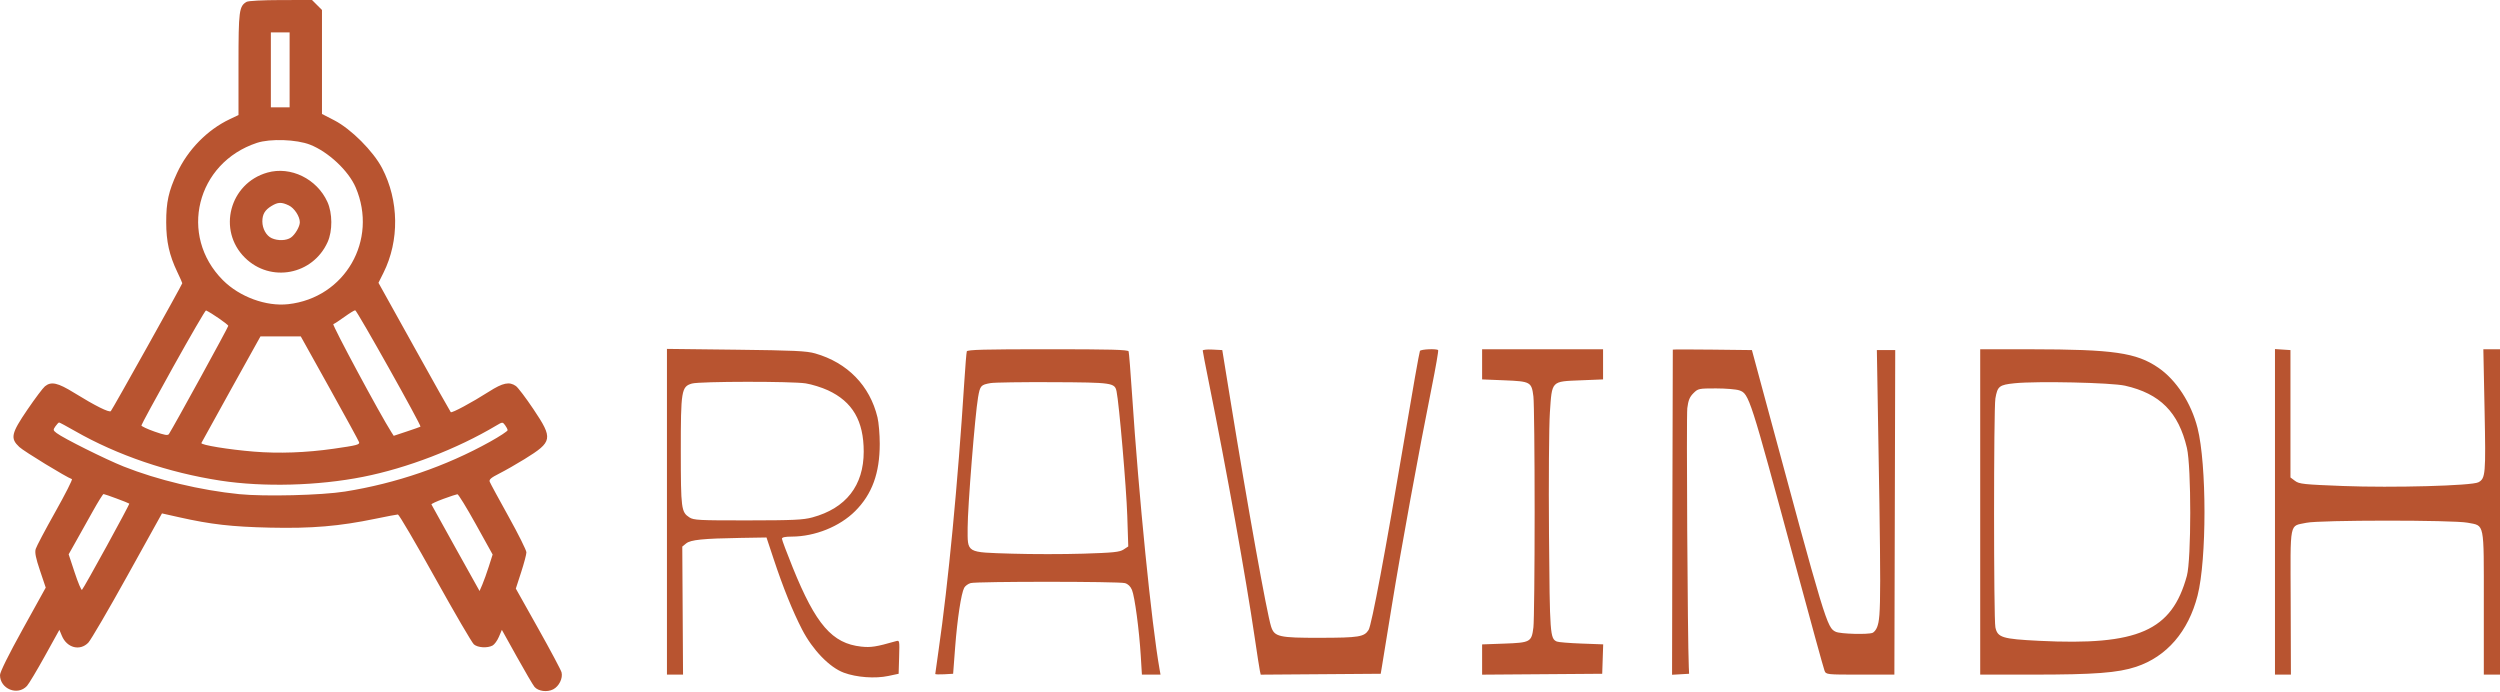
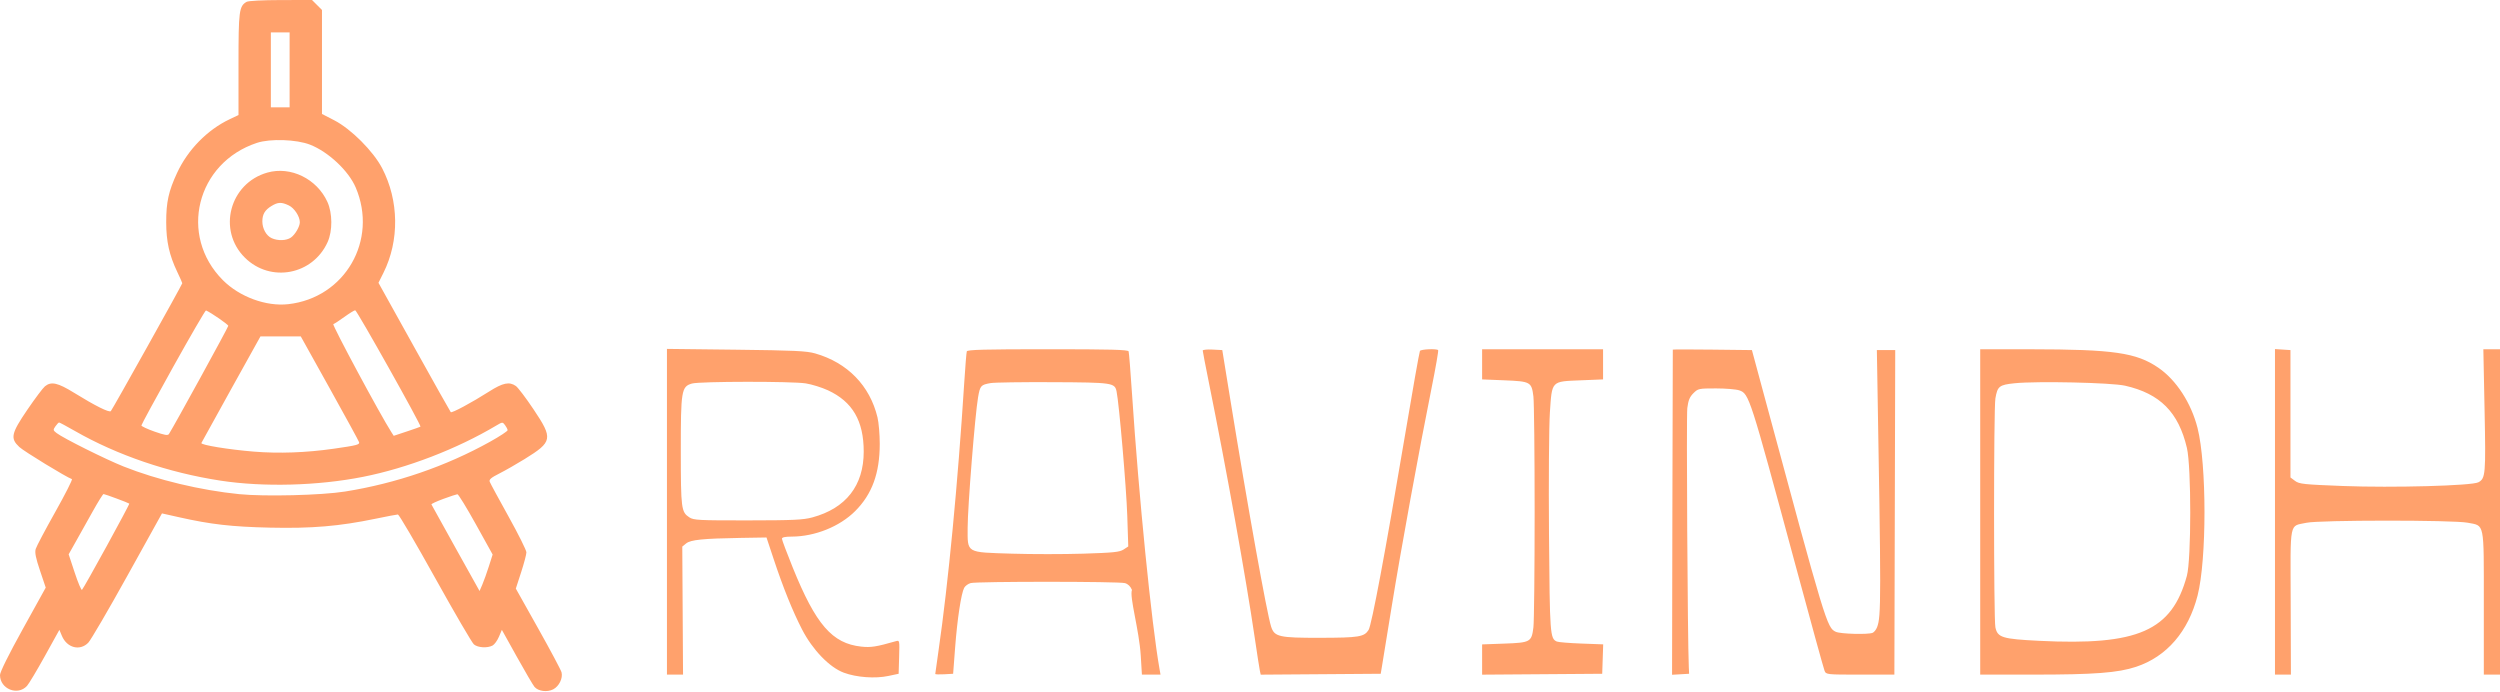
<svg xmlns="http://www.w3.org/2000/svg" version="1.1" width="100%" viewBox="0 0 1467.5 405.66" xml:space="preserve">
-   <path fill="#B85430" fill-rule="evenodd" d="m 144.75,1.08 c -4.406,2.567 -4.75,5.217 -4.75,36.634 v 29.814 l -5.217,2.477 c -13.114,6.226 -24.534,17.889 -30.84,31.495 -5.003,10.794 -6.401,17.153 -6.38,29 0.02,11.241 1.814,19.314 6.452,29.03 1.642,3.441 2.985,6.463 2.985,6.716 0,0.708 -41.023,74.141 -41.944,75.081 -0.965,0.985 -9.194,-3.121 -21.556,-10.756 -9.627,-5.946 -13.443,-6.792 -17.126,-3.799 -1.169,0.951 -5.781,7.088 -10.25,13.639 -9.588,14.058 -10.209,16.902 -4.792,21.971 2.729,2.554 27.678,17.788 30.878,18.855 0.499,0.166 -3.896,8.843 -9.766,19.282 -5.871,10.44 -11.041,20.221 -11.491,21.737 -0.611,2.062 0.028,5.263 2.538,12.716 l 3.354,9.96 -13.423,24.245 C 5.084,384.238 0,394.492 0,396.246 c 0,8.173 10.331,12.353 15.826,6.403 1.092,-1.182 5.82,-9.075 10.507,-17.54 l 8.523,-15.39 1.466,3.51 c 2.962,7.089 10.598,9.07 15.505,4.021 1.47,-1.513 11.803,-19.206 22.961,-39.318 l 20.289,-36.568 10.153,2.282 c 18.623,4.186 30.72,5.566 53.27,6.079 24.443,0.555 40.713,-0.82 61.978,-5.237 6.587,-1.368 12.485,-2.488 13.104,-2.488 0.62,0 10.447,16.763 21.837,37.25 11.39,20.487 21.63,38.037 22.756,39 2.293,1.961 7.915,2.307 10.963,0.676 1.104,-0.591 2.784,-2.903 3.733,-5.138 l 1.726,-4.065 8.838,15.889 c 4.862,8.738 9.514,16.667 10.339,17.618 2.218,2.559 7.44,3.228 10.964,1.406 3.432,-1.775 5.759,-6.519 4.893,-9.972 -0.328,-1.306 -6.502,-12.902 -13.72,-25.769 l -13.123,-23.395 3.106,-9.551 c 1.708,-5.254 3.106,-10.528 3.106,-11.722 0,-1.194 -4.699,-10.621 -10.442,-20.949 -5.743,-10.328 -10.731,-19.54 -11.085,-20.471 -0.502,-1.321 0.732,-2.386 5.627,-4.857 3.448,-1.741 10.124,-5.552 14.835,-8.469 16.51,-10.223 16.815,-11.942 5.199,-29.28 -4.436,-6.622 -9.081,-12.751 -10.322,-13.62 -3.834,-2.686 -7.606,-1.903 -15.712,3.257 -10.224,6.509 -21.844,12.752 -22.505,12.091 -0.295,-0.296 -9.964,-17.501 -21.486,-38.234 L 222.16,166 l 2.922,-5.848 c 9.436,-18.882 9.134,-42.456 -0.786,-61.452 -5.201,-9.961 -18.22,-22.988 -28.046,-28.064 l -7.25,-3.745 v -30.522 -30.523 l -2.923,-2.923 L 183.154,-3.796217e-6 164.827,0.03 c -10.579,0.018 -19.067,0.462 -20.077,1.05 M 159,41 v 22 h 5.5 5.5 v -22 -22 h -5.5 -5.5 v 22 m -8.202,42.868 c -35.513,11.745 -46.083,54.392 -19.973,80.583 9.791,9.822 25.409,15.554 38.407,14.097 33.291,-3.734 52.821,-37.588 39.543,-68.548 -4.184,-9.756 -16.008,-20.842 -26.731,-25.062 -7.948,-3.129 -23.419,-3.658 -31.246,-1.07 m 6.153,17.435 c -22.209,6.279 -29.481,33.915 -13.155,49.996 15.049,14.823 39.852,10.097 48.535,-9.248 2.929,-6.526 2.862,-16.935 -0.152,-23.551 -6.173,-13.551 -21.559,-21.062 -35.228,-17.197 m 2.363,19.647 c -3.829,2.335 -5.314,4.86 -5.314,9.034 0,4.237 2.308,8.38 5.472,9.821 3.634,1.656 8.657,1.493 11.311,-0.366 2.479,-1.736 5.217,-6.453 5.217,-8.988 0,-3.402 -3.237,-8.335 -6.478,-9.874 -4.338,-2.058 -6.341,-1.985 -10.208,0.373 m -57.668,94.434 C 91.391,233.782 83,249.24 83,249.733 c 0,0.494 3.455,2.116 7.677,3.604 5.991,2.112 7.857,2.427 8.491,1.435 3.067,-4.799 34.832,-62.703 34.832,-63.495 0,-0.773 -9.867,-7.609 -13.078,-9.062 -0.346,-0.156 -9.02,14.77 -19.276,33.169 m 100.505,-29.349 c -2.941,2.125 -5.859,4.034 -6.483,4.242 -0.895,0.299 27.609,53.347 34.058,63.385 l 1.389,2.162 7.692,-2.554 c 4.231,-1.404 7.84,-2.674 8.02,-2.822 0.674,-0.554 -37.37,-68.377 -38.327,-68.328 -0.55,0.028 -3.407,1.79 -6.349,3.915 m -66.46,42.367 c -9.455,17.006 -17.324,31.247 -17.487,31.647 -0.466,1.145 15.999,3.845 30.796,5.051 14.771,1.203 30.737,0.62 47,-1.715 13.432,-1.928 15.165,-2.373 14.8,-3.795 -0.165,-0.642 -7.936,-14.879 -17.27,-31.638 l -16.969,-30.471 h -11.84 -11.839 l -17.191,30.921 M 391.5,300.401 V 396 h 4.722 4.722 l -0.222,-37.58 -0.222,-37.58 2.256,-1.835 c 2.656,-2.161 9.785,-2.886 31.96,-3.253 l 15.217,-0.252 4.149,12.5 c 5.634,16.977 11.182,30.735 16.734,41.5 6.185,11.993 16.099,22.249 24.526,25.375 7.457,2.765 18.402,3.563 26.158,1.906 l 6,-1.281 0.288,-9.877 c 0.287,-9.871 0.286,-9.876 -2,-9.221 -11.485,3.287 -14.574,3.77 -20.231,3.16 -17.048,-1.836 -26.665,-12.929 -40.2,-46.369 -3.493,-8.631 -6.353,-16.255 -6.354,-16.943 -0.002,-0.854 1.82,-1.255 5.747,-1.265 13.606,-0.035 28.151,-5.886 37.25,-14.985 9.92,-9.92 14.412,-22.233 14.412,-39.5 0,-5.5 -0.595,-12.475 -1.323,-15.5 -4.484,-18.631 -17.641,-32.13 -36.589,-37.54 -5.073,-1.448 -12.255,-1.786 -46.5,-2.186 l -40.5,-0.473 v 95.6 M 567.515,206.25 c -0.232,0.688 -0.907,8.9 -1.499,18.25 -3.725,58.849 -9.44,118.443 -15.084,157.305 -1.062,7.318 -1.932,13.529 -1.932,13.802 0,0.274 2.36,0.362 5.244,0.195 l 5.245,-0.302 1.177,-15.5 c 1.264,-16.628 3.546,-31.658 5.306,-34.947 0.597,-1.116 2.31,-2.372 3.807,-2.791 3.602,-1.009 86.915,-0.987 90.537,0.024 1.841,0.513 3.279,1.898 4.153,4 1.623,3.898 4.239,23.493 5.158,38.629 L 670.301,396 h 5.461 5.461 l -0.575,-3.25 C 675.957,366.231 668.476,291.453 664.516,231.5 663.644,218.3 662.735,206.938 662.497,206.25 662.158,205.274 651.752,205 615,205 c -36.758,0 -47.155,0.274 -47.485,1.25 M 706,205.781 c 0,0.484 1.583,8.719 3.518,18.3 10.511,52.036 21.804,114.843 26.958,149.919 1.414,9.625 2.796,18.518 3.07,19.763 l 0.499,2.263 35.218,-0.263 35.218,-0.263 0.753,-4.5 c 0.414,-2.475 3.013,-18.45 5.777,-35.5 5.344,-32.975 16.098,-91.871 23.321,-127.729 2.408,-11.95 4.143,-21.963 3.856,-22.25 -0.945,-0.944 -10.057,-0.542 -10.684,0.472 -0.337,0.546 -4.417,23.608 -9.066,51.25 -11.146,66.269 -19.285,109.718 -21.085,112.552 -2.572,4.049 -5.677,4.552 -28.353,4.597 -24.289,0.047 -26.943,-0.561 -28.874,-6.625 -2.498,-7.839 -13.644,-69.894 -23.937,-133.267 l -4.71,-29 -5.74,-0.3 c -3.156,-0.165 -5.739,0.096 -5.739,0.581 m 164,8.075 v 8.857 l 13.102,0.531 c 15.332,0.622 15.944,0.963 17.009,9.487 0.396,3.173 0.72,33.669 0.72,67.769 0,34.1 -0.324,64.596 -0.72,67.769 -1.073,8.595 -1.749,8.972 -17.058,9.525 L 870,378.265 v 8.881 8.88 l 35.25,-0.263 35.25,-0.263 0.287,-8.631 0.287,-8.63 -12.787,-0.472 c -7.033,-0.259 -13.514,-0.787 -14.402,-1.174 -4.003,-1.743 -4.168,-3.992 -4.624,-63.093 -0.243,-31.35 -0.01,-63.455 0.521,-71.344 1.264,-18.852 0.643,-18.203 18.108,-18.912 L 941,222.713 V 213.856 205 H 905.5 870 v 8.856 m 111.935,-8.624 c -0.035,0.147 -0.148,43.15 -0.25,95.562 l -0.185,95.293 5,-0.293 5,-0.294 -0.175,-4 c -0.71,-16.182 -1.469,-147.224 -0.881,-151.92 0.574,-4.575 1.386,-6.563 3.572,-8.75 2.745,-2.745 3.144,-2.83 13.258,-2.83 5.735,0 11.897,0.512 13.693,1.138 5.75,2.005 6.214,3.445 32.506,100.862 9.128,33.825 17.022,62.513 17.541,63.75 0.933,2.227 1.148,2.25 20.965,2.25 H 1112 l 0.226,-86 c 0.125,-47.3 0.237,-90.163 0.25,-95.25 l 0.024,-9.25 h -5.393 -5.393 l 0.156,9 c 2.401,138.31 2.4,147.346 -0.027,153.678 -0.564,1.473 -1.76,2.96 -2.658,3.305 -2.842,1.09 -18.802,0.649 -21.534,-0.596 -5.247,-2.391 -5.841,-4.355 -42.937,-141.887 l -6.338,-23.5 -23.188,-0.268 c -12.754,-0.148 -23.217,-0.148 -23.253,0 M 1162.381,300.5 V 396 l 31.06,-10e-4 c 36.025,-0.001 49.739,-1.042 60.444,-4.587 17.958,-5.948 30.69,-20.701 36.091,-41.818 5.415,-21.173 5.404,-76.913 -0.019,-98.346 -3.716,-14.683 -12.461,-28.152 -22.957,-35.36 -12.937,-8.884 -26.363,-10.828 -75.059,-10.865 L 1162.381,205 v 95.5 m 173.031,-0.046 V 396 h 4.677 4.677 l -0.133,-42.575 c -0.152,-48.577 -0.994,-44.335 9.249,-46.556 7.598,-1.647 86.097,-1.678 94.618,-0.037 10.1,1.946 9.5,-1.041 9.5,47.279 V 396 h 4.75 4.75 V 300.5 205 h -4.888 -4.888 l 0.72,35.75 c 0.759,37.723 0.554,40.11 -3.638,42.354 -3.793,2.03 -50.234,3.303 -79.462,2.178 -23.093,-0.888 -25.712,-1.167 -28.153,-2.996 L 1344.5,280.27 V 242.885 205.5 l -4.544,-0.296 -4.544,-0.297 v 95.547 M 406.179,225.137 c -6.191,1.784 -6.573,4.11 -6.546,39.863 0.024,33.731 0.264,35.577 5.03,38.698 2.507,1.642 5.56,1.799 34.295,1.772 26.76,-0.025 32.512,-0.293 37.937,-1.766 19.703,-5.351 30.105,-18.688 30.105,-38.599 0,-18.07 -6.554,-29.307 -21,-36.004 -3.575,-1.657 -9.425,-3.479 -13,-4.049 -8.079,-1.289 -62.293,-1.219 -66.821,0.085 M 581.5,224.869 c -5.777,1.012 -6.18,1.469 -7.38,8.376 -1.778,10.233 -6.104,64.364 -6.113,76.482 -0.01,15.142 -1.235,14.425 26.086,15.276 11.499,0.358 30.315,0.358 41.814,0 17.698,-0.551 21.327,-0.927 23.645,-2.445 l 2.739,-1.795 -0.588,-18.131 c -0.527,-16.292 -4.805,-65.936 -6.28,-72.89 -1.07,-5.042 -2.365,-5.229 -37.423,-5.408 -17.875,-0.091 -34.3,0.15 -36.5,0.535 m 601.064,0.103 c -9.022,0.928 -10.043,1.735 -11.273,8.913 -1.034,6.035 -1.031,129.484 0,134.363 1.27,5.986 4.007,6.831 25.629,7.911 58.174,2.906 77.966,-5.797 86.779,-38.159 2.623,-9.632 2.641,-63.907 0.025,-75.043 -4.931,-20.988 -15.787,-31.915 -36.316,-36.556 -8.023,-1.814 -51.743,-2.778 -64.848,-1.429 M 32.546,250.238 c -1.463,2.088 -1.417,2.353 0.693,3.976 3.931,3.022 28.854,15.459 39.312,19.616 19.915,7.916 45.222,13.972 67.868,16.239 14.891,1.492 48.299,0.668 62.081,-1.53 30.015,-4.787 59.22,-14.814 85.125,-29.226 5.706,-3.175 10.361,-6.232 10.343,-6.793 -0.017,-0.561 -0.694,-1.895 -1.503,-2.965 -1.45,-1.918 -1.522,-1.914 -5.218,0.285 -23.05,13.714 -52.203,24.93 -78.166,30.073 -26.439,5.236 -58.332,6.088 -83.581,2.233 C 98.966,277.483 68.825,267.206 43.975,252.985 39.183,250.243 35.004,248 34.688,248 c -0.316,0 -1.28,1.007 -2.142,2.238 m 21.852,50.012 c -3.144,5.638 -7.601,13.599 -9.905,17.692 l -4.19,7.443 3.565,10.791 c 1.961,5.935 3.879,10.461 4.261,10.057 1.337,-1.408 28.147,-50.29 27.761,-50.613 C 75.285,295.113 61.542,290 60.785,290 c -0.37,0 -3.244,4.612 -6.387,10.25 m 205.854,-7.408 c -3.986,1.462 -7.136,2.93 -7,3.262 0.137,0.332 6.548,11.902 14.248,25.711 l 14,25.108 1.64,-3.799 c 0.902,-2.09 2.629,-6.91 3.838,-10.712 l 2.199,-6.912 -9.839,-17.733 c -5.411,-9.754 -10.288,-17.7 -10.838,-17.658 -0.55,0.041 -4.261,1.271 -8.248,2.733" />
+   <path fill="#FFA16C" fill-rule="evenodd" d="m 144.75,1.08 c -4.406,2.567 -4.75,5.217 -4.75,36.634 v 29.814 l -5.217,2.477 c -13.114,6.226 -24.534,17.889 -30.84,31.495 -5.003,10.794 -6.401,17.153 -6.38,29 0.02,11.241 1.814,19.314 6.452,29.03 1.642,3.441 2.985,6.463 2.985,6.716 0,0.708 -41.023,74.141 -41.944,75.081 -0.965,0.985 -9.194,-3.121 -21.556,-10.756 -9.627,-5.946 -13.443,-6.792 -17.126,-3.799 -1.169,0.951 -5.781,7.088 -10.25,13.639 -9.588,14.058 -10.209,16.902 -4.792,21.971 2.729,2.554 27.678,17.788 30.878,18.855 0.499,0.166 -3.896,8.843 -9.766,19.282 -5.871,10.44 -11.041,20.221 -11.491,21.737 -0.611,2.062 0.028,5.263 2.538,12.716 l 3.354,9.96 -13.423,24.245 C 5.084,384.238 0,394.492 0,396.246 c 0,8.173 10.331,12.353 15.826,6.403 1.092,-1.182 5.82,-9.075 10.507,-17.54 l 8.523,-15.39 1.466,3.51 c 2.962,7.089 10.598,9.07 15.505,4.021 1.47,-1.513 11.803,-19.206 22.961,-39.318 l 20.289,-36.568 10.153,2.282 c 18.623,4.186 30.72,5.566 53.27,6.079 24.443,0.555 40.713,-0.82 61.978,-5.237 6.587,-1.368 12.485,-2.488 13.104,-2.488 0.62,0 10.447,16.763 21.837,37.25 11.39,20.487 21.63,38.037 22.756,39 2.293,1.961 7.915,2.307 10.963,0.676 1.104,-0.591 2.784,-2.903 3.733,-5.138 l 1.726,-4.065 8.838,15.889 c 4.862,8.738 9.514,16.667 10.339,17.618 2.218,2.559 7.44,3.228 10.964,1.406 3.432,-1.775 5.759,-6.519 4.893,-9.972 -0.328,-1.306 -6.502,-12.902 -13.72,-25.769 l -13.123,-23.395 3.106,-9.551 c 1.708,-5.254 3.106,-10.528 3.106,-11.722 0,-1.194 -4.699,-10.621 -10.442,-20.949 -5.743,-10.328 -10.731,-19.54 -11.085,-20.471 -0.502,-1.321 0.732,-2.386 5.627,-4.857 3.448,-1.741 10.124,-5.552 14.835,-8.469 16.51,-10.223 16.815,-11.942 5.199,-29.28 -4.436,-6.622 -9.081,-12.751 -10.322,-13.62 -3.834,-2.686 -7.606,-1.903 -15.712,3.257 -10.224,6.509 -21.844,12.752 -22.505,12.091 -0.295,-0.296 -9.964,-17.501 -21.486,-38.234 L 222.16,166 l 2.922,-5.848 c 9.436,-18.882 9.134,-42.456 -0.786,-61.452 -5.201,-9.961 -18.22,-22.988 -28.046,-28.064 l -7.25,-3.745 v -30.522 -30.523 l -2.923,-2.923 L 183.154,-3.796217e-6 164.827,0.03 c -10.579,0.018 -19.067,0.462 -20.077,1.05 M 159,41 v 22 h 5.5 5.5 v -22 -22 h -5.5 -5.5 v 22 m -8.202,42.868 c -35.513,11.745 -46.083,54.392 -19.973,80.583 9.791,9.822 25.409,15.554 38.407,14.097 33.291,-3.734 52.821,-37.588 39.543,-68.548 -4.184,-9.756 -16.008,-20.842 -26.731,-25.062 -7.948,-3.129 -23.419,-3.658 -31.246,-1.07 m 6.153,17.435 c -22.209,6.279 -29.481,33.915 -13.155,49.996 15.049,14.823 39.852,10.097 48.535,-9.248 2.929,-6.526 2.862,-16.935 -0.152,-23.551 -6.173,-13.551 -21.559,-21.062 -35.228,-17.197 m 2.363,19.647 c -3.829,2.335 -5.314,4.86 -5.314,9.034 0,4.237 2.308,8.38 5.472,9.821 3.634,1.656 8.657,1.493 11.311,-0.366 2.479,-1.736 5.217,-6.453 5.217,-8.988 0,-3.402 -3.237,-8.335 -6.478,-9.874 -4.338,-2.058 -6.341,-1.985 -10.208,0.373 m -57.668,94.434 C 91.391,233.782 83,249.24 83,249.733 c 0,0.494 3.455,2.116 7.677,3.604 5.991,2.112 7.857,2.427 8.491,1.435 3.067,-4.799 34.832,-62.703 34.832,-63.495 0,-0.773 -9.867,-7.609 -13.078,-9.062 -0.346,-0.156 -9.02,14.77 -19.276,33.169 m 100.505,-29.349 c -2.941,2.125 -5.859,4.034 -6.483,4.242 -0.895,0.299 27.609,53.347 34.058,63.385 l 1.389,2.162 7.692,-2.554 c 4.231,-1.404 7.84,-2.674 8.02,-2.822 0.674,-0.554 -37.37,-68.377 -38.327,-68.328 -0.55,0.028 -3.407,1.79 -6.349,3.915 m -66.46,42.367 c -9.455,17.006 -17.324,31.247 -17.487,31.647 -0.466,1.145 15.999,3.845 30.796,5.051 14.771,1.203 30.737,0.62 47,-1.715 13.432,-1.928 15.165,-2.373 14.8,-3.795 -0.165,-0.642 -7.936,-14.879 -17.27,-31.638 l -16.969,-30.471 h -11.84 -11.839 l -17.191,30.921 M 391.5,300.401 V 396 h 4.722 4.722 l -0.222,-37.58 -0.222,-37.58 2.256,-1.835 c 2.656,-2.161 9.785,-2.886 31.96,-3.253 l 15.217,-0.252 4.149,12.5 c 5.634,16.977 11.182,30.735 16.734,41.5 6.185,11.993 16.099,22.249 24.526,25.375 7.457,2.765 18.402,3.563 26.158,1.906 l 6,-1.281 0.288,-9.877 c 0.287,-9.871 0.286,-9.876 -2,-9.221 -11.485,3.287 -14.574,3.77 -20.231,3.16 -17.048,-1.836 -26.665,-12.929 -40.2,-46.369 -3.493,-8.631 -6.353,-16.255 -6.354,-16.943 -0.002,-0.854 1.82,-1.255 5.747,-1.265 13.606,-0.035 28.151,-5.886 37.25,-14.985 9.92,-9.92 14.412,-22.233 14.412,-39.5 0,-5.5 -0.595,-12.475 -1.323,-15.5 -4.484,-18.631 -17.641,-32.13 -36.589,-37.54 -5.073,-1.448 -12.255,-1.786 -46.5,-2.186 l -40.5,-0.473 v 95.6 M 567.515,206.25 c -0.232,0.688 -0.907,8.9 -1.499,18.25 -3.725,58.849 -9.44,118.443 -15.084,157.305 -1.062,7.318 -1.932,13.529 -1.932,13.802 0,0.274 2.36,0.362 5.244,0.195 l 5.245,-0.302 1.177,-15.5 c 1.264,-16.628 3.546,-31.658 5.306,-34.947 0.597,-1.116 2.31,-2.372 3.807,-2.791 3.602,-1.009 86.915,-0.987 90.537,0.024 1.841,0.513 3.279,1.898 4.153,4 -1.623,3.898 4.239,23.493 5.158,38.629 L 670.301,396 h 5.461 5.461 l -0.575,-3.25 C 675.957,366.231 668.476,291.453 664.516,231.5 663.644,218.3 662.735,206.938 662.497,206.25 662.158,205.274 651.752,205 615,205 c -36.758,0 -47.155,0.274 -47.485,1.25 M 706,205.781 c 0,0.484 1.583,8.719 3.518,18.3 10.511,52.036 21.804,114.843 26.958,149.919 1.414,9.625 2.796,18.518 3.07,19.763 l 0.499,2.263 35.218,-0.263 35.218,-0.263 0.753,-4.5 c 0.414,-2.475 3.013,-18.45 5.777,-35.5 5.344,-32.975 16.098,-91.871 23.321,-127.729 2.408,-11.95 4.143,-21.963 3.856,-22.25 -0.945,-0.944 -10.057,-0.542 -10.684,0.472 -0.337,0.546 -4.417,23.608 -9.066,51.25 -11.146,66.269 -19.285,109.718 -21.085,112.552 -2.572,4.049 -5.677,4.552 -28.353,4.597 -24.289,0.047 -26.943,-0.561 -28.874,-6.625 -2.498,-7.839 -13.644,-69.894 -23.937,-133.267 l -4.71,-29 -5.74,-0.3 c -3.156,-0.165 -5.739,0.096 -5.739,0.581 m 164,8.075 v 8.857 l 13.102,0.531 c 15.332,0.622 15.944,0.963 17.009,9.487 0.396,3.173 0.72,33.669 0.72,67.769 0,34.1 -0.324,64.596 -0.72,67.769 -1.073,8.595 -1.749,8.972 -17.058,9.525 L 870,378.265 v 8.881 8.88 l 35.25,-0.263 35.25,-0.263 0.287,-8.631 0.287,-8.63 -12.787,-0.472 c -7.033,-0.259 -13.514,-0.787 -14.402,-1.174 -4.003,-1.743 -4.168,-3.992 -4.624,-63.093 -0.243,-31.35 -0.01,-63.455 0.521,-71.344 1.264,-18.852 0.643,-18.203 18.108,-18.912 L 941,222.713 V 213.856 205 H 905.5 870 v 8.856 m 111.935,-8.624 c -0.035,0.147 -0.148,43.15 -0.25,95.562 l -0.185,95.293 5,-0.293 5,-0.294 -0.175,-4 c -0.71,-16.182 -1.469,-147.224 -0.881,-151.92 0.574,-4.575 1.386,-6.563 3.572,-8.75 2.745,-2.745 3.144,-2.83 13.258,-2.83 5.735,0 11.897,0.512 13.693,1.138 5.75,2.005 6.214,3.445 32.506,100.862 9.128,33.825 17.022,62.513 17.541,63.75 0.933,2.227 1.148,2.25 20.965,2.25 H 1112 l 0.226,-86 c 0.125,-47.3 0.237,-90.163 0.25,-95.25 l 0.024,-9.25 h -5.393 -5.393 l 0.156,9 c 2.401,138.31 2.4,147.346 -0.027,153.678 -0.564,1.473 -1.76,2.96 -2.658,3.305 -2.842,1.09 -18.802,0.649 -21.534,-0.596 -5.247,-2.391 -5.841,-4.355 -42.937,-141.887 l -6.338,-23.5 -23.188,-0.268 c -12.754,-0.148 -23.217,-0.148 -23.253,0 M 1162.381,300.5 V 396 l 31.06,-10e-4 c 36.025,-0.001 49.739,-1.042 60.444,-4.587 17.958,-5.948 30.69,-20.701 36.091,-41.818 5.415,-21.173 5.404,-76.913 -0.019,-98.346 -3.716,-14.683 -12.461,-28.152 -22.957,-35.36 -12.937,-8.884 -26.363,-10.828 -75.059,-10.865 L 1162.381,205 v 95.5 m 173.031,-0.046 V 396 h 4.677 4.677 l -0.133,-42.575 c -0.152,-48.577 -0.994,-44.335 9.249,-46.556 7.598,-1.647 86.097,-1.678 94.618,-0.037 10.1,1.946 9.5,-1.041 9.5,47.279 V 396 h 4.75 4.75 V 300.5 205 h -4.888 -4.888 l 0.72,35.75 c 0.759,37.723 0.554,40.11 -3.638,42.354 -3.793,2.03 -50.234,3.303 -79.462,2.178 -23.093,-0.888 -25.712,-1.167 -28.153,-2.996 L 1344.5,280.27 V 242.885 205.5 l -4.544,-0.296 -4.544,-0.297 v 95.547 M 406.179,225.137 c -6.191,1.784 -6.573,4.11 -6.546,39.863 0.024,33.731 0.264,35.577 5.03,38.698 2.507,1.642 5.56,1.799 34.295,1.772 26.76,-0.025 32.512,-0.293 37.937,-1.766 19.703,-5.351 30.105,-18.688 30.105,-38.599 0,-18.07 -6.554,-29.307 -21,-36.004 -3.575,-1.657 -9.425,-3.479 -13,-4.049 -8.079,-1.289 -62.293,-1.219 -66.821,0.085 M 581.5,224.869 c -5.777,1.012 -6.18,1.469 -7.38,8.376 -1.778,10.233 -6.104,64.364 -6.113,76.482 -0.01,15.142 -1.235,14.425 26.086,15.276 11.499,0.358 30.315,0.358 41.814,0 17.698,-0.551 21.327,-0.927 23.645,-2.445 l 2.739,-1.795 -0.588,-18.131 c -0.527,-16.292 -4.805,-65.936 -6.28,-72.89 -1.07,-5.042 -2.365,-5.229 -37.423,-5.408 -17.875,-0.091 -34.3,0.15 -36.5,0.535 m 601.064,0.103 c -9.022,0.928 -10.043,1.735 -11.273,8.913 -1.034,6.035 -1.031,129.484 0,134.363 1.27,5.986 4.007,6.831 25.629,7.911 58.174,2.906 77.966,-5.797 86.779,-38.159 2.623,-9.632 2.641,-63.907 0.025,-75.043 -4.931,-20.988 -15.787,-31.915 -36.316,-36.556 -8.023,-1.814 -51.743,-2.778 -64.848,-1.429 M 32.546,250.238 c -1.463,2.088 -1.417,2.353 0.693,3.976 3.931,3.022 28.854,15.459 39.312,19.616 19.915,7.916 45.222,13.972 67.868,16.239 14.891,1.492 48.299,0.668 62.081,-1.53 30.015,-4.787 59.22,-14.814 85.125,-29.226 5.706,-3.175 10.361,-6.232 10.343,-6.793 -0.017,-0.561 -0.694,-1.895 -1.503,-2.965 -1.45,-1.918 -1.522,-1.914 -5.218,0.285 -23.05,13.714 -52.203,24.93 -78.166,30.073 -26.439,5.236 -58.332,6.088 -83.581,2.233 C 98.966,277.483 68.825,267.206 43.975,252.985 39.183,250.243 35.004,248 34.688,248 c -0.316,0 -1.28,1.007 -2.142,2.238 m 21.852,50.012 c -3.144,5.638 -7.601,13.599 -9.905,17.692 l -4.19,7.443 3.565,10.791 c 1.961,5.935 3.879,10.461 4.261,10.057 1.337,-1.408 28.147,-50.29 27.761,-50.613 C 75.285,295.113 61.542,290 60.785,290 c -0.37,0 -3.244,4.612 -6.387,10.25 m 205.854,-7.408 c -3.986,1.462 -7.136,2.93 -7,3.262 0.137,0.332 6.548,11.902 14.248,25.711 l 14,25.108 1.64,-3.799 c 0.902,-2.09 2.629,-6.91 3.838,-10.712 l 2.199,-6.912 -9.839,-17.733 c -5.411,-9.754 -10.288,-17.7 -10.838,-17.658 -0.55,0.041 -4.261,1.271 -8.248,2.733" />
</svg>
